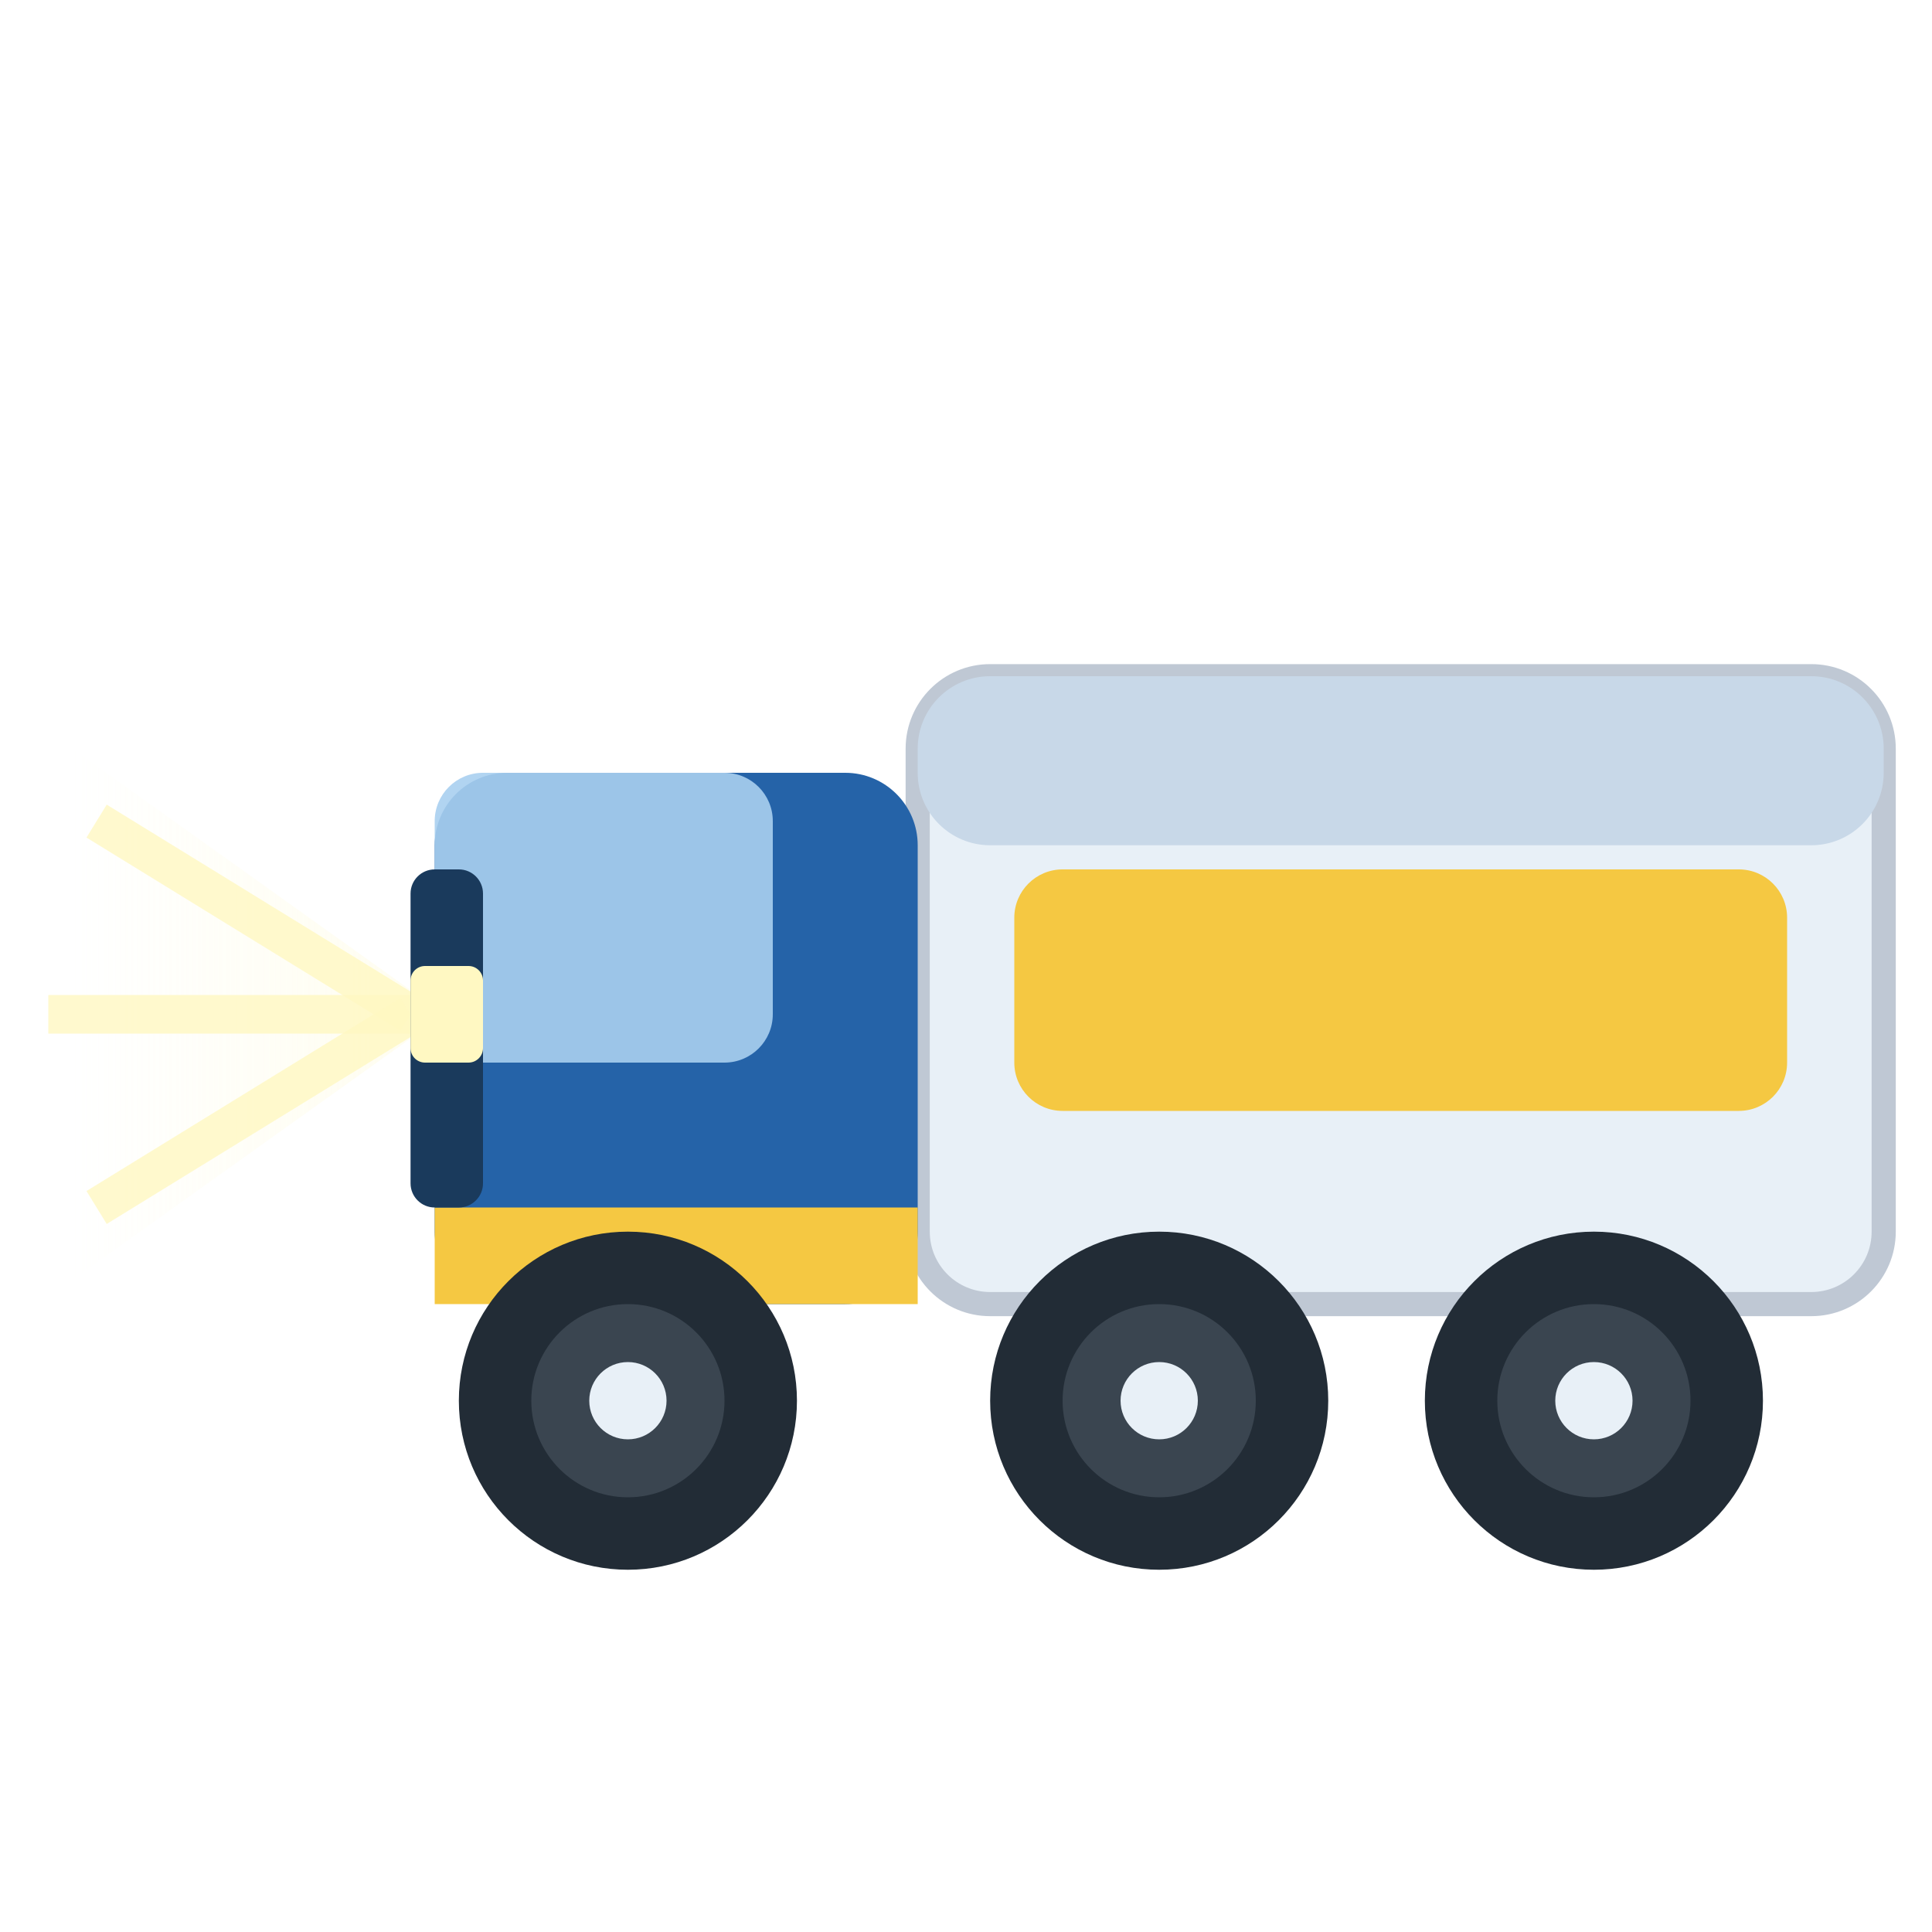
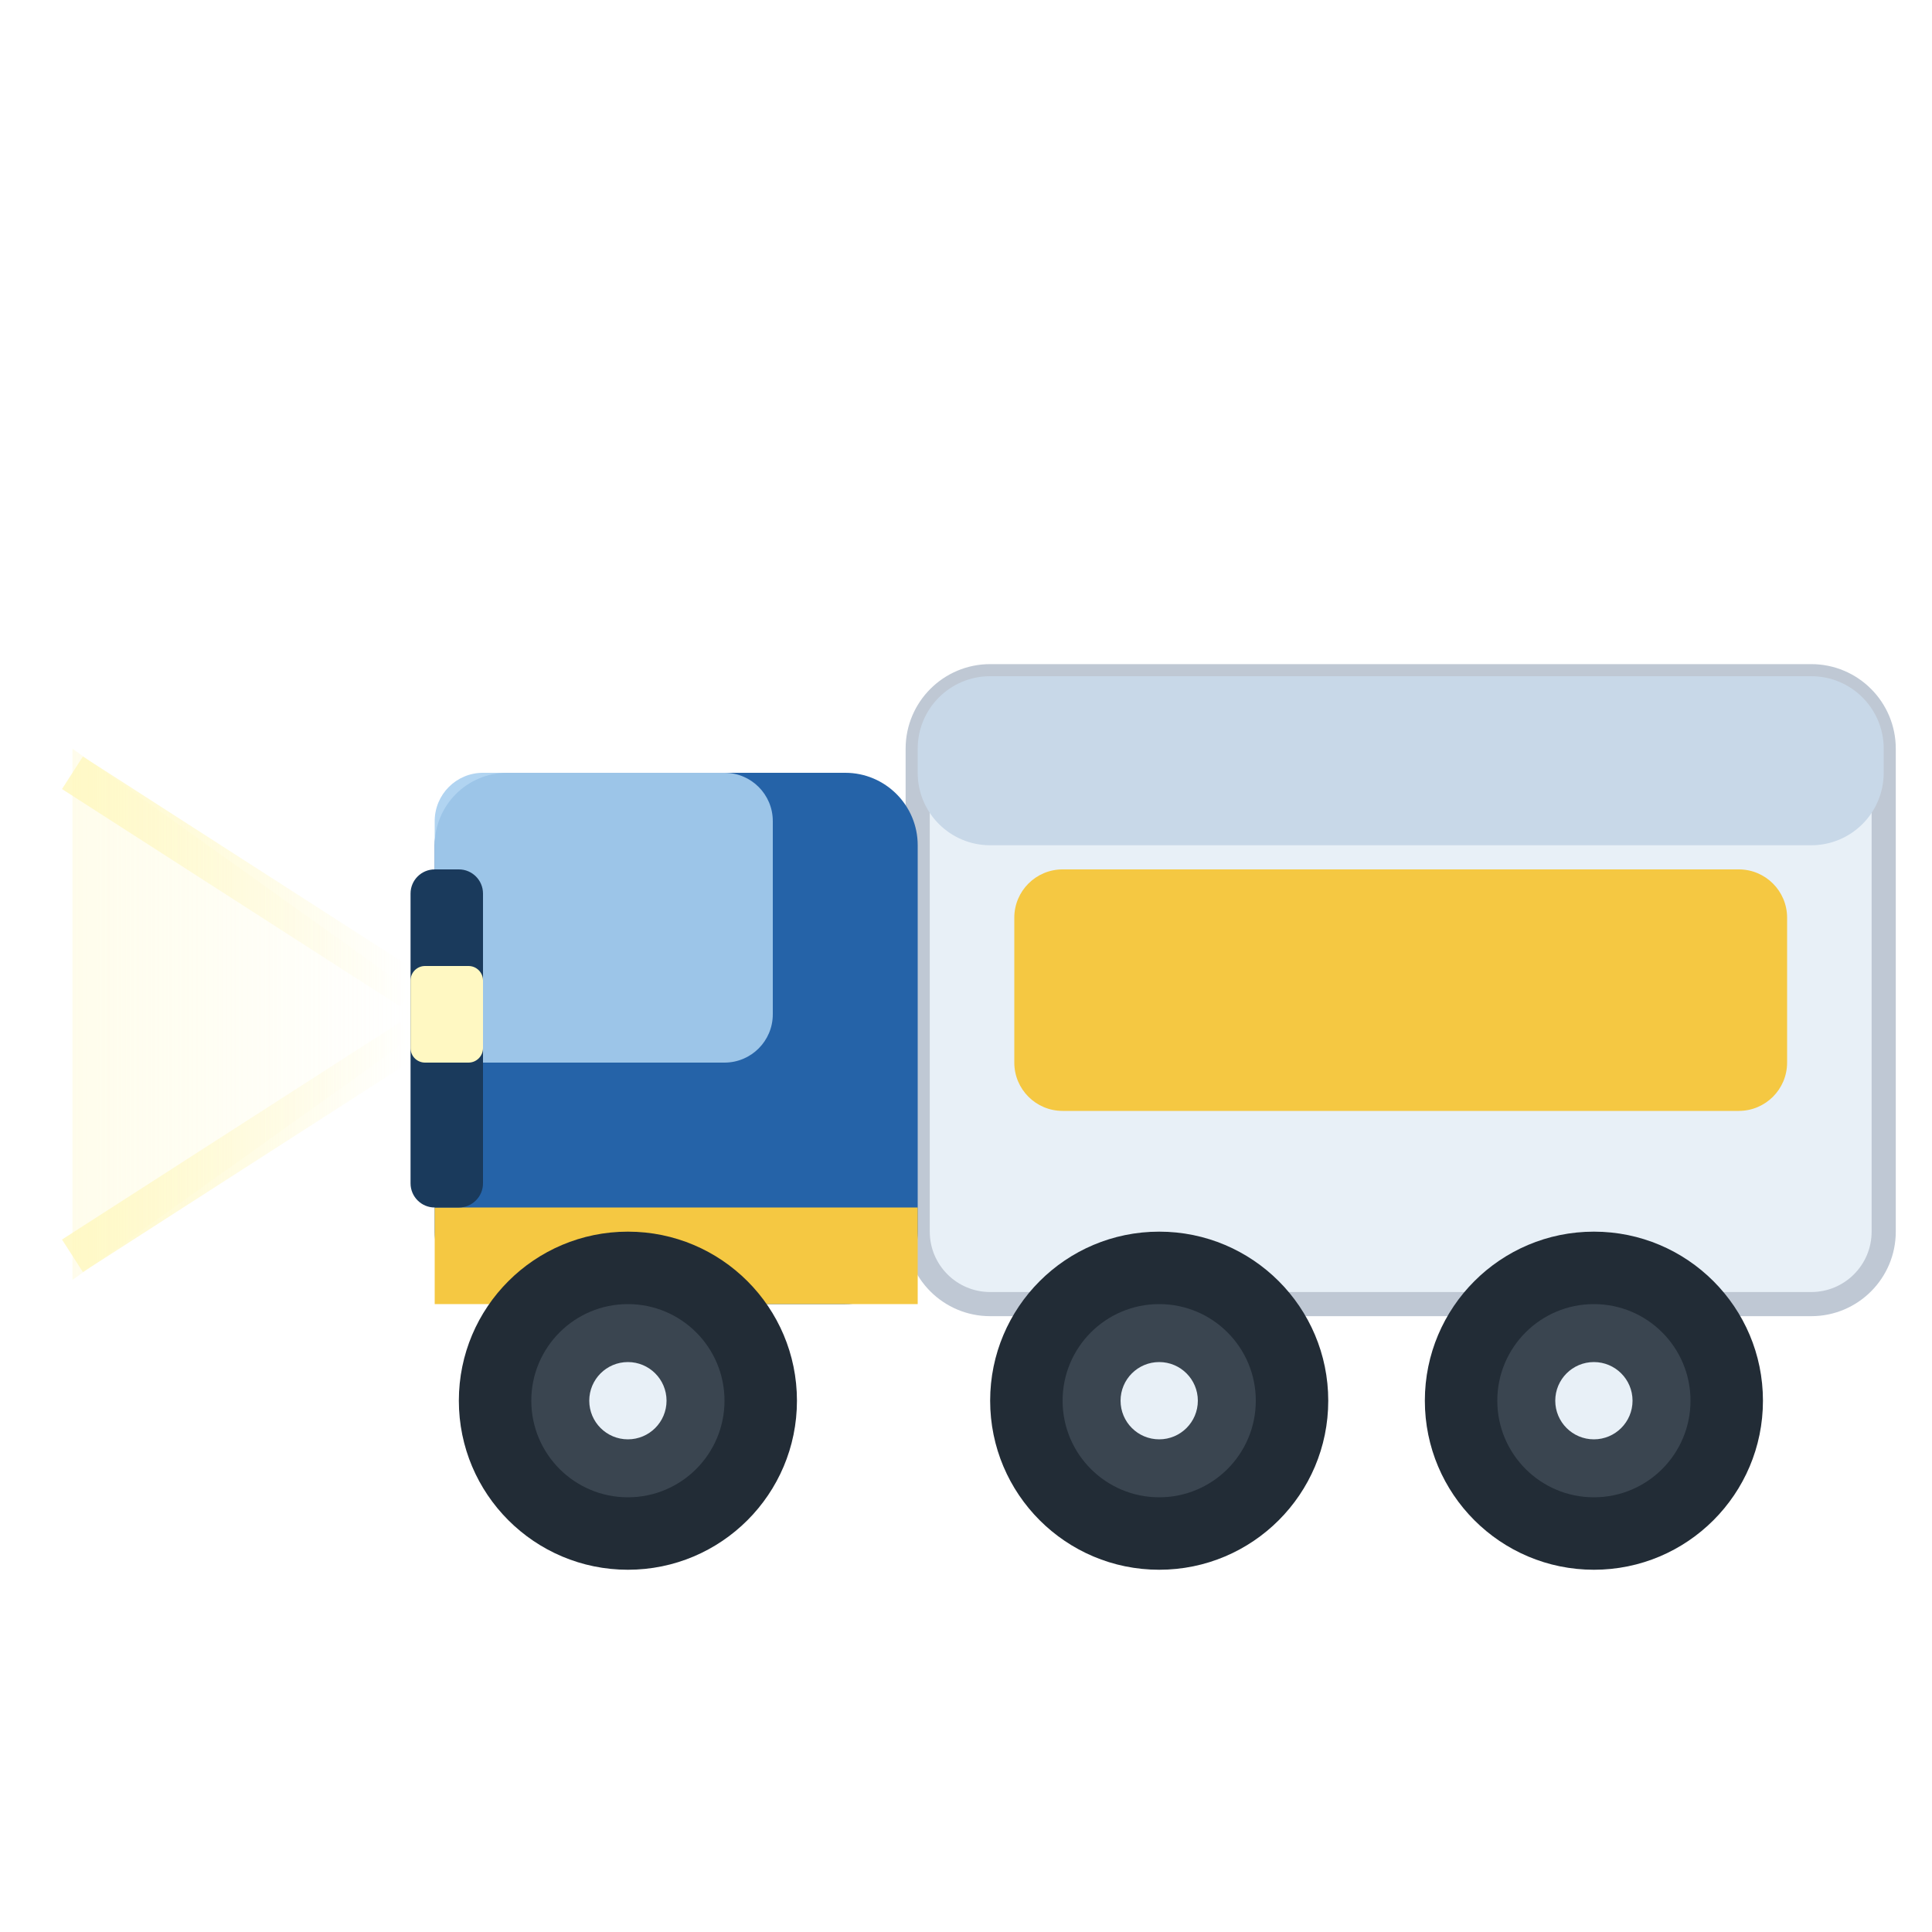
<svg xmlns="http://www.w3.org/2000/svg" viewBox="0 0 40 32" width="512" height="512">
  <defs>
-     <linearGradient id="light-beam" x1="0" y1="0" x2="1" y2="0">
-       <stop offset="0%" stop-color="#FFF8C2" stop-opacity="0.8" />
+     <linearGradient id="light-beam" x1="1" y1="0" x2="0" y2="0">
+       <stop offset="0%" stop-color="#FFF8C2" stop-opacity="0.9" />
      <stop offset="100%" stop-color="#FFF8C2" stop-opacity="0" />
    </linearGradient>
  </defs>
  <g transform="scale(-1,1) translate(-40,0)">
-     <polygon points="31.5,16.5 38.5,11.5 38.5,22.5 31.5,17.5" fill="url(#light-beam)" opacity="0.3" />
-     <line x1="31.5" y1="17" x2="38" y2="13" stroke="#FFF8C2" stroke-width="0.8" opacity="0.8" />
-     <line x1="31.5" y1="17" x2="39" y2="17" stroke="#FFF8C2" stroke-width="0.8" opacity="0.8" />
-     <line x1="31.5" y1="17" x2="38" y2="21" stroke="#FFF8C2" stroke-width="0.8" opacity="0.8" />
+     <polygon points="31.5,16.5 38.5,11.5 38.5,22.5 31.5,17.5" fill="url(#light-beam)" opacity="0.35" />
+     <line x1="31.5" y1="16.5" x2="38.5" y2="12" stroke="url(#light-beam)" stroke-width="0.8" />
+     <line x1="31.5" y1="17" x2="39.5" y2="17" stroke="url(#light-beam)" stroke-width="0.8" />
+     <line x1="31.5" y1="17.5" x2="38.5" y2="22" stroke="url(#light-beam)" stroke-width="0.8" />
    <rect x="1" y="10" width="20" height="13" rx="1.5" fill="#E8F0F7" stroke="#BFC8D4" stroke-width="0.5" />
    <rect x="1" y="10" width="20" height="3.5" rx="1.5" fill="#C8D8E8" />
    <rect x="3" y="14" width="16" height="5" rx="1" fill="#F5C842" />
    <rect x="21" y="12" width="10" height="11" rx="1.5" fill="#2563A8" />
    <rect x="24" y="12" width="7" height="6" rx="1" fill="#A8CFF0" opacity="0.9" />
    <rect x="21" y="21" width="10" height="2" fill="#F5C842" />
    <rect x="30" y="14" width="1.5" height="7" rx="0.5" fill="#1A3A5C" />
    <rect x="30" y="16" width="1.5" height="2" rx="0.3" fill="#FFF8C2" />
    <circle cx="7" cy="25" r="3.5" fill="#222C36" />
    <circle cx="7" cy="25" r="2" fill="#3A4550" />
    <circle cx="7" cy="25" r="0.8" fill="#E8F0F7" />
    <circle cx="16" cy="25" r="3.5" fill="#222C36" />
    <circle cx="16" cy="25" r="2" fill="#3A4550" />
    <circle cx="16" cy="25" r="0.8" fill="#E8F0F7" />
    <circle cx="27" cy="25" r="3.5" fill="#222C36" />
    <circle cx="27" cy="25" r="2" fill="#3A4550" />
    <circle cx="27" cy="25" r="0.8" fill="#E8F0F7" />
  </g>
</svg>
